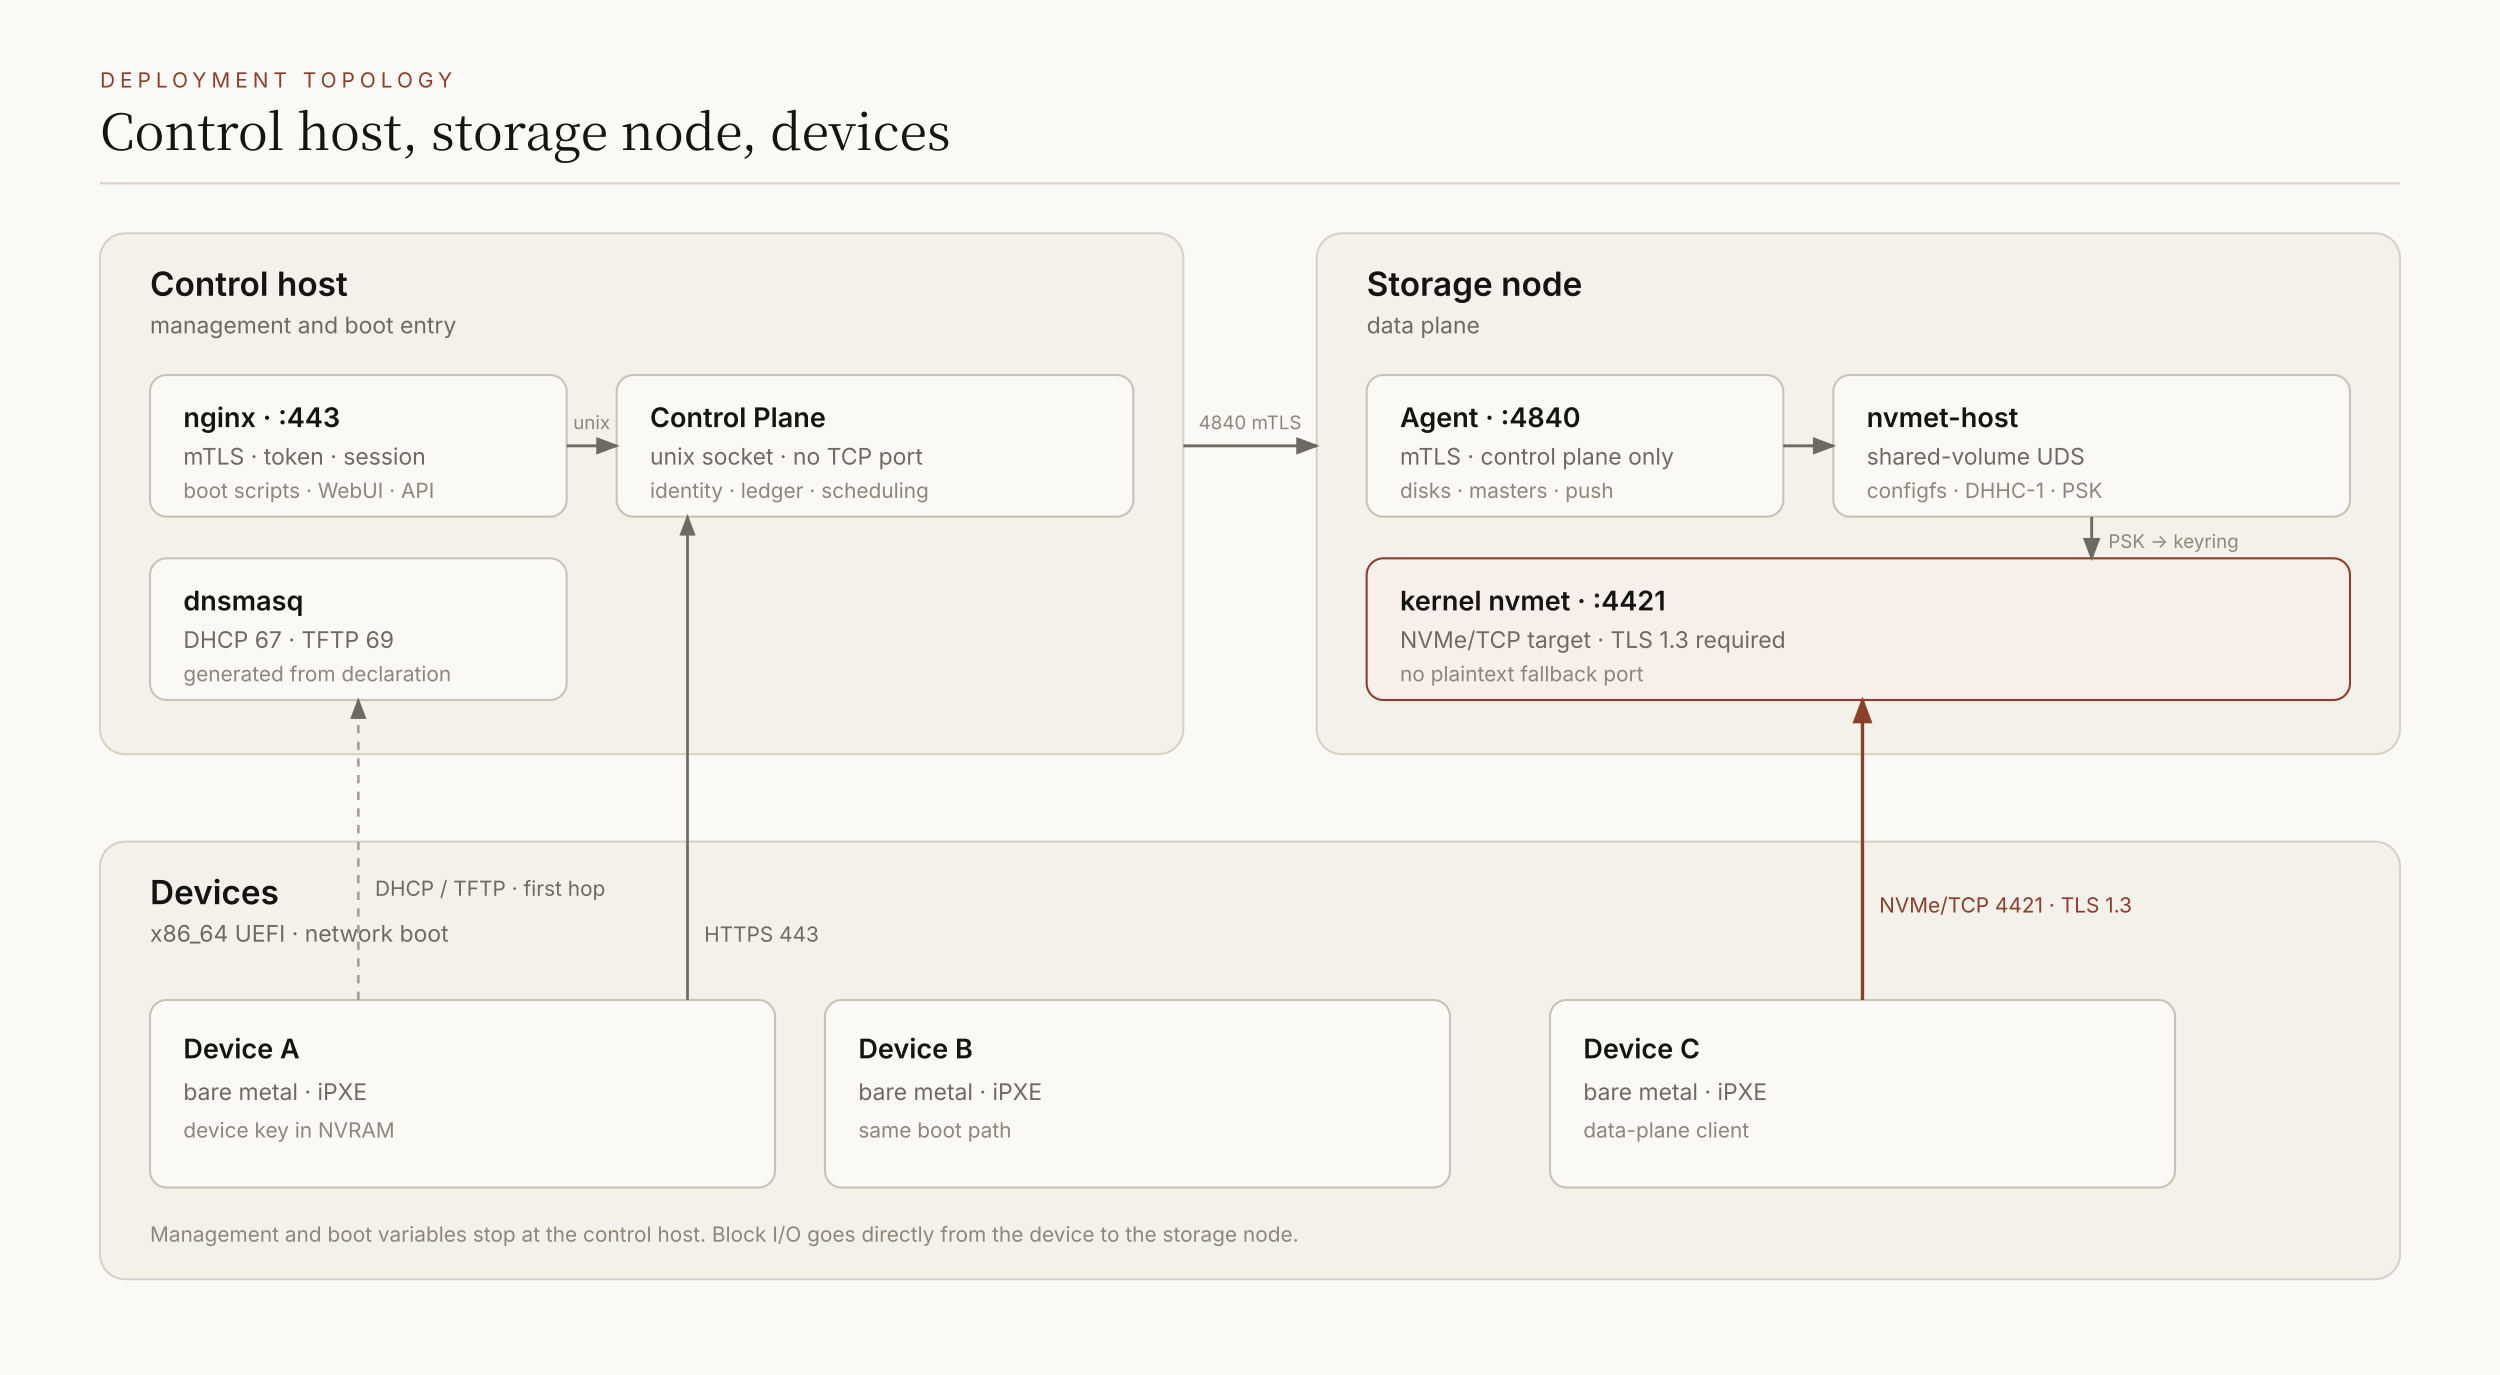
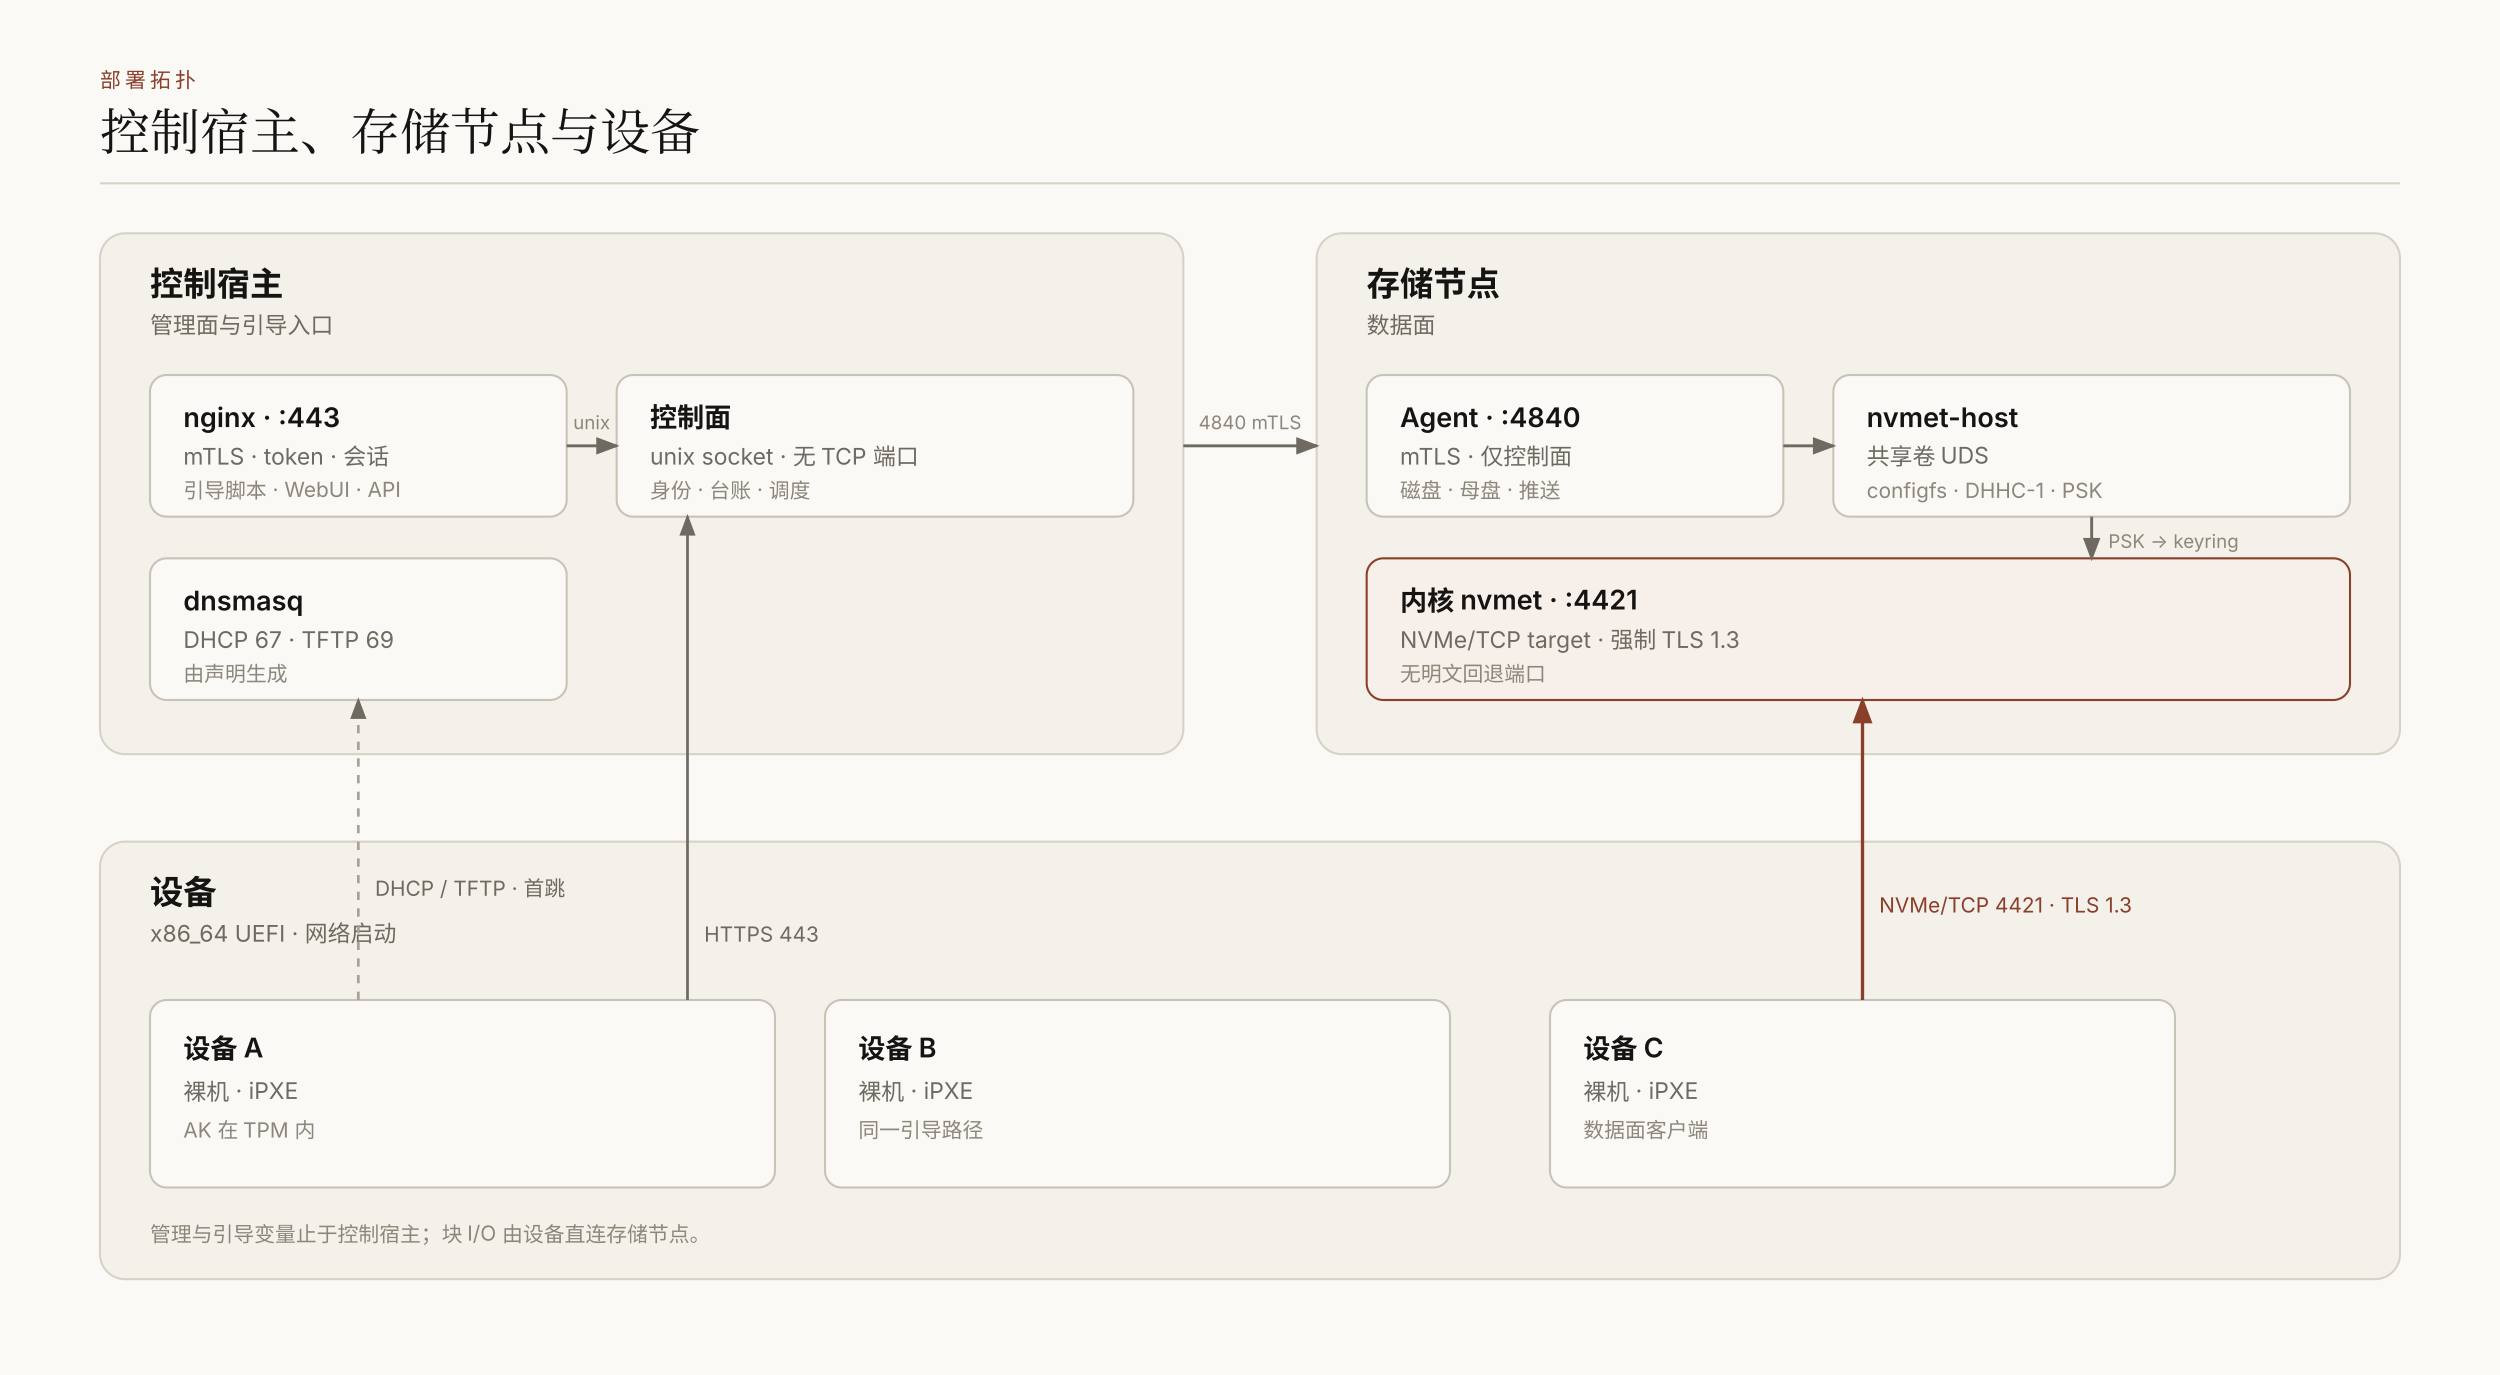
<svg xmlns="http://www.w3.org/2000/svg" viewBox="0 0 1200 660" width="1200" height="660" role="img" aria-labelledby="topology-title topology-desc">
  <rect width="1200" height="660" fill="#faf9f6" />
  <defs>
    <marker id="arrow" markerWidth="8" markerHeight="8" refX="7" refY="3" orient="auto" markerUnits="strokeWidth">
      <path d="M0,0 L0,6 L8,3 z" fill="#8a3f2b" />
    </marker>
    <marker id="arrow-muted" markerWidth="8" markerHeight="8" refX="7" refY="3" orient="auto" markerUnits="strokeWidth">
      <path d="M0,0 L0,6 L8,3 z" fill="#6f6a61" />
    </marker>
  </defs>
  <g font-family="Inter, 'Noto Sans CJK SC', 'Segoe UI', sans-serif">
-     <text x="48" y="42" font-size="10" letter-spacing="2.4" fill="#8a3f2b">DEPLOYMENT TOPOLOGY</text>
-     <text x="48" y="72" font-family="Georgia, 'Noto Serif CJK SC', serif" font-size="24" fill="#151412">Control host, storage node, devices</text>
+     <text x="48" y="42" font-size="10" letter-spacing="2" fill="#8a3f2b">部署拓扑</text>
+     <text x="48" y="72" font-family="Georgia, 'Noto Serif CJK SC', serif" font-size="24" fill="#151412">控制宿主、存储节点与设备</text>
    <line x1="48" y1="88" x2="1152" y2="88" stroke="#d8d1c5" />
    <rect x="48" y="112" width="520" height="250" rx="12" fill="#f4f1ea" stroke="#d8d1c5" />
-     <text x="72" y="142" font-size="16" font-weight="600" fill="#151412">Control host</text>
-     <text x="72" y="160" font-size="11" fill="#6f6a61">management and boot entry</text>
+     <text x="72" y="142" font-size="16" font-weight="600" fill="#151412">控制宿主</text>
+     <text x="72" y="160" font-size="11" fill="#6f6a61">管理面与引导入口</text>
    <rect x="72" y="180" width="200" height="68" rx="8" fill="#faf9f6" stroke="#c9c2b6" />
    <text x="88" y="205" font-size="13" font-weight="600" fill="#151412">nginx · :443</text>
-     <text x="88" y="223" font-size="11" fill="#6f6a61">mTLS · token · session</text>
-     <text x="88" y="239" font-size="10" fill="#8d867b">boot scripts · WebUI · API</text>
+     <text x="88" y="223" font-size="11" fill="#6f6a61">mTLS · token · 会话</text>
+     <text x="88" y="239" font-size="10" fill="#8d867b">引导脚本 · WebUI · API</text>
    <rect x="296" y="180" width="248" height="68" rx="8" fill="#faf9f6" stroke="#c9c2b6" />
-     <text x="312" y="205" font-size="13" font-weight="600" fill="#151412">Control Plane</text>
-     <text x="312" y="223" font-size="11" fill="#6f6a61">unix socket · no TCP port</text>
-     <text x="312" y="239" font-size="10" fill="#8d867b">identity · ledger · scheduling</text>
+     <text x="312" y="205" font-size="13" font-weight="600" fill="#151412">控制面</text>
+     <text x="312" y="223" font-size="11" fill="#6f6a61">unix socket · 无 TCP 端口</text>
+     <text x="312" y="239" font-size="10" fill="#8d867b">身份 · 台账 · 调度</text>
    <rect x="72" y="268" width="200" height="68" rx="8" fill="#faf9f6" stroke="#c9c2b6" />
    <text x="88" y="293" font-size="13" font-weight="600" fill="#151412">dnsmasq</text>
    <text x="88" y="311" font-size="11" fill="#6f6a61">DHCP 67 · TFTP 69</text>
-     <text x="88" y="327" font-size="10" fill="#8d867b">generated from declaration</text>
+     <text x="88" y="327" font-size="10" fill="#8d867b">由声明生成</text>
    <line x1="272" y1="214" x2="296" y2="214" stroke="#6f6a61" stroke-width="1.4" marker-end="url(#arrow-muted)" />
    <text x="284" y="206" font-size="9" text-anchor="middle" fill="#8d867b">unix</text>
    <rect x="632" y="112" width="520" height="250" rx="12" fill="#f4f1ea" stroke="#d8d1c5" />
-     <text x="656" y="142" font-size="16" font-weight="600" fill="#151412">Storage node</text>
-     <text x="656" y="160" font-size="11" fill="#6f6a61">data plane</text>
+     <text x="656" y="142" font-size="16" font-weight="600" fill="#151412">存储节点</text>
+     <text x="656" y="160" font-size="11" fill="#6f6a61">数据面</text>
    <rect x="656" y="180" width="200" height="68" rx="8" fill="#faf9f6" stroke="#c9c2b6" />
    <text x="672" y="205" font-size="13" font-weight="600" fill="#151412">Agent · :4840</text>
-     <text x="672" y="223" font-size="11" fill="#6f6a61">mTLS · control plane only</text>
-     <text x="672" y="239" font-size="10" fill="#8d867b">disks · masters · push</text>
+     <text x="672" y="223" font-size="11" fill="#6f6a61">mTLS · 仅控制面</text>
+     <text x="672" y="239" font-size="10" fill="#8d867b">磁盘 · 母盘 · 推送</text>
    <rect x="880" y="180" width="248" height="68" rx="8" fill="#faf9f6" stroke="#c9c2b6" />
    <text x="896" y="205" font-size="13" font-weight="600" fill="#151412">nvmet-host</text>
-     <text x="896" y="223" font-size="11" fill="#6f6a61">shared-volume UDS</text>
+     <text x="896" y="223" font-size="11" fill="#6f6a61">共享卷 UDS</text>
    <text x="896" y="239" font-size="10" fill="#8d867b">configfs · DHHC-1 · PSK</text>
    <rect x="656" y="268" width="472" height="68" rx="8" fill="#f7efe9" stroke="#8a3f2b" />
-     <text x="672" y="293" font-size="13" font-weight="600" fill="#151412">kernel nvmet · :4421</text>
-     <text x="672" y="311" font-size="11" fill="#6f6a61">NVMe/TCP target · TLS 1.3 required</text>
-     <text x="672" y="327" font-size="10" fill="#8d867b">no plaintext fallback port</text>
+     <text x="672" y="293" font-size="13" font-weight="600" fill="#151412">内核 nvmet · :4421</text>
+     <text x="672" y="311" font-size="11" fill="#6f6a61">NVMe/TCP target · 强制 TLS 1.3</text>
+     <text x="672" y="327" font-size="10" fill="#8d867b">无明文回退端口</text>
    <line x1="856" y1="214" x2="880" y2="214" stroke="#6f6a61" stroke-width="1.4" marker-end="url(#arrow-muted)" />
    <line x1="1004" y1="248" x2="1004" y2="268" stroke="#6f6a61" stroke-width="1.4" marker-end="url(#arrow-muted)" />
    <text x="1012" y="263" font-size="9" fill="#8d867b">PSK → keyring</text>
    <line x1="568" y1="214" x2="632" y2="214" stroke="#6f6a61" stroke-width="1.4" marker-end="url(#arrow-muted)" />
    <text x="600" y="206" font-size="9" text-anchor="middle" fill="#8d867b">4840 mTLS</text>
    <rect x="48" y="404" width="1104" height="210" rx="12" fill="#f4f1ea" stroke="#d8d1c5" />
-     <text x="72" y="434" font-size="16" font-weight="600" fill="#151412">Devices</text>
-     <text x="72" y="452" font-size="11" fill="#6f6a61">x86_64 UEFI · network boot</text>
+     <text x="72" y="434" font-size="16" font-weight="600" fill="#151412">设备</text>
+     <text x="72" y="452" font-size="11" fill="#6f6a61">x86_64 UEFI · 网络启动</text>
    <rect x="72" y="480" width="300" height="90" rx="8" fill="#faf9f6" stroke="#c9c2b6" />
-     <text x="88" y="508" font-size="13" font-weight="600" fill="#151412">Device A</text>
-     <text x="88" y="528" font-size="11" fill="#6f6a61">bare metal · iPXE</text>
-     <text x="88" y="546" font-size="10" fill="#8d867b">device key in NVRAM</text>
+     <text x="88" y="508" font-size="13" font-weight="600" fill="#151412">设备 A</text>
+     <text x="88" y="528" font-size="11" fill="#6f6a61">裸机 · iPXE</text>
+     <text x="88" y="546" font-size="10" fill="#8d867b">AK 在 TPM 内</text>
    <rect x="396" y="480" width="300" height="90" rx="8" fill="#faf9f6" stroke="#c9c2b6" />
-     <text x="412" y="508" font-size="13" font-weight="600" fill="#151412">Device B</text>
-     <text x="412" y="528" font-size="11" fill="#6f6a61">bare metal · iPXE</text>
-     <text x="412" y="546" font-size="10" fill="#8d867b">same boot path</text>
+     <text x="412" y="508" font-size="13" font-weight="600" fill="#151412">设备 B</text>
+     <text x="412" y="528" font-size="11" fill="#6f6a61">裸机 · iPXE</text>
+     <text x="412" y="546" font-size="10" fill="#8d867b">同一引导路径</text>
    <rect x="744" y="480" width="300" height="90" rx="8" fill="#faf9f6" stroke="#c9c2b6" />
-     <text x="760" y="508" font-size="13" font-weight="600" fill="#151412">Device C</text>
-     <text x="760" y="528" font-size="11" fill="#6f6a61">bare metal · iPXE</text>
-     <text x="760" y="546" font-size="10" fill="#8d867b">data-plane client</text>
+     <text x="760" y="508" font-size="13" font-weight="600" fill="#151412">设备 C</text>
+     <text x="760" y="528" font-size="11" fill="#6f6a61">裸机 · iPXE</text>
+     <text x="760" y="546" font-size="10" fill="#8d867b">数据面客户端</text>
    <line x1="172" y1="480" x2="172" y2="336" stroke="#a8a197" stroke-width="1.3" stroke-dasharray="4 4" marker-end="url(#arrow-muted)" />
-     <text x="180" y="430" font-size="10" fill="#6f6a61">DHCP / TFTP · first hop</text>
+     <text x="180" y="430" font-size="10" fill="#6f6a61">DHCP / TFTP · 首跳</text>
    <line x1="330" y1="480" x2="330" y2="248" stroke="#6f6a61" stroke-width="1.3" marker-end="url(#arrow-muted)" />
    <text x="338" y="452" font-size="10" fill="#6f6a61">HTTPS 443</text>
    <line x1="894" y1="480" x2="894" y2="336" stroke="#8a3f2b" stroke-width="1.6" marker-end="url(#arrow)" />
    <text x="902" y="438" font-size="10" fill="#8a3f2b">NVMe/TCP 4421 · TLS 1.3</text>
-     <text x="72" y="596" font-size="10" fill="#8d867b">Management and boot variables stop at the control host. Block I/O goes directly from the device to the storage node.</text>
+     <text x="72" y="596" font-size="10" fill="#8d867b">管理与引导变量止于控制宿主；块 I/O 由设备直连存储节点。</text>
  </g>
</svg>
